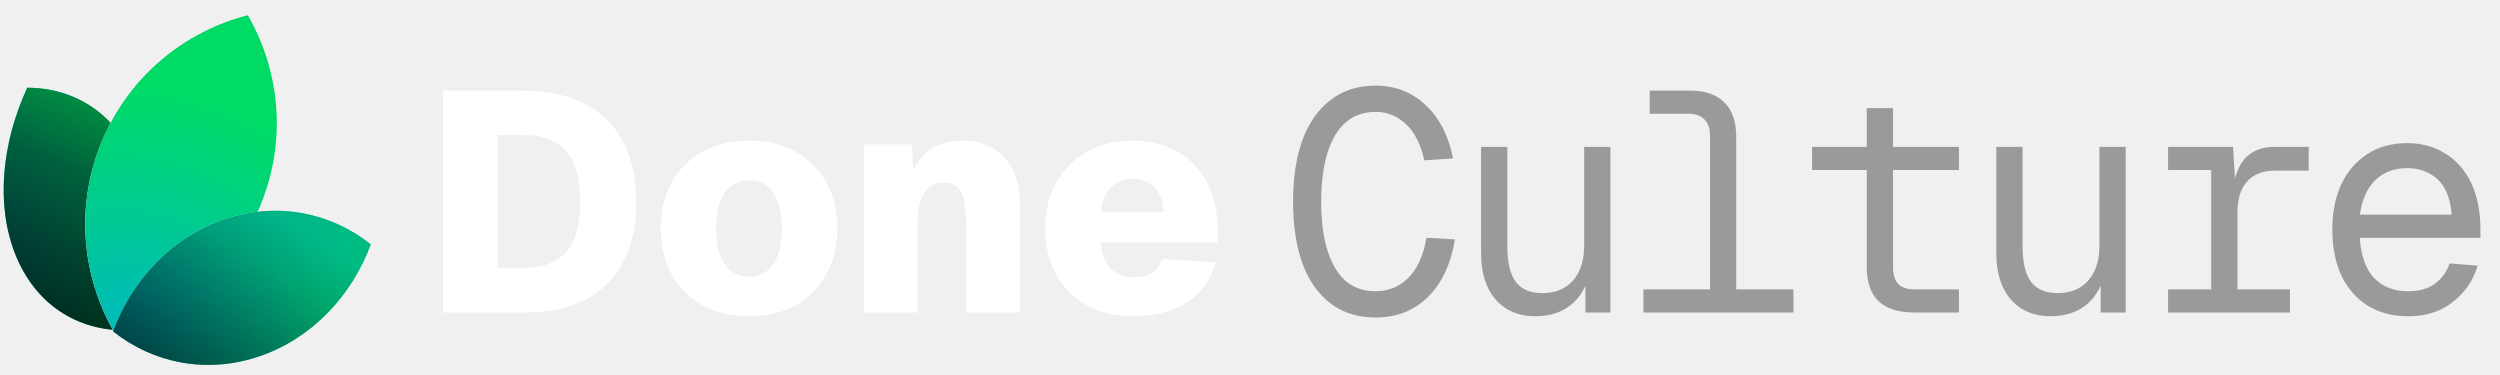
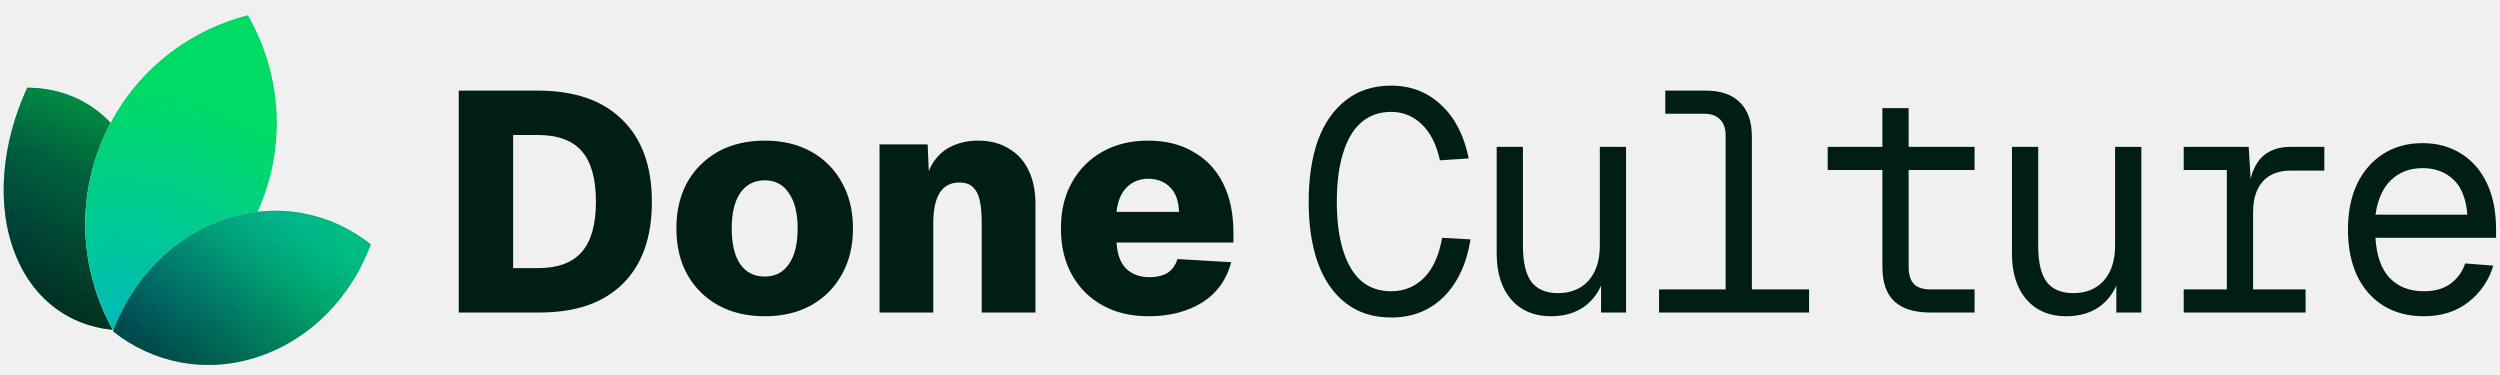
<svg xmlns="http://www.w3.org/2000/svg" width="160" height="24" viewBox="0 0 160 24" fill="none">
-   <g clip-path="url(#clip0_2_2)">
+   <g clip-path="url(#clip0_3_37)">
    <path d="M7.953 21.139C4.896 21.13 2.255 19.458 0.987 16.29C-0.28 13.121 0.109 9.163 1.744 5.615C4.801 5.624 7.442 7.296 8.71 10.465C9.977 13.633 9.588 17.591 7.953 21.139Z" fill="white" />
-     <path d="M7.953 21.139C4.896 21.13 2.255 19.458 0.987 16.29C-0.28 13.121 0.109 9.163 1.744 5.615C4.801 5.624 7.442 7.296 8.71 10.465C9.977 13.633 9.588 17.591 7.953 21.139Z" fill="url(#paint0_radial_2_2)" />
+     <path d="M7.953 21.139C4.896 21.13 2.255 19.458 0.987 16.29C-0.28 13.121 0.109 9.163 1.744 5.615C4.801 5.624 7.442 7.296 8.71 10.465C9.977 13.633 9.588 17.591 7.953 21.139Z" fill="url(#paint0_radial_3_37)" />
    <g style="mix-blend-mode:hard-light">
      <path d="M7.953 21.139C4.896 21.13 2.255 19.458 0.987 16.29C-0.28 13.121 0.109 9.163 1.744 5.615C4.801 5.624 7.442 7.296 8.71 10.465C9.977 13.633 9.588 17.591 7.953 21.139Z" fill="black" fill-opacity="0.5" />
    </g>
-     <path style="mix-blend-mode:hard-light" d="M7.953 21.139C4.896 21.13 2.255 19.458 0.987 16.29C-0.28 13.121 0.109 9.163 1.744 5.615C4.801 5.624 7.442 7.296 8.71 10.465C9.977 13.633 9.588 17.591 7.953 21.139Z" fill="url(#paint1_linear_2_2)" fill-opacity="0.5" />
-     <path d="M7.935 21.111C4.897 21.096 2.274 19.431 1.013 16.279C-0.248 13.124 0.136 9.182 1.762 5.643C4.8 5.659 7.423 7.324 8.684 10.476C9.945 13.63 9.561 17.572 7.935 21.111Z" stroke="url(#paint2_linear_2_2)" stroke-opacity="0.05" stroke-width="0.056" />
+     <path style="mix-blend-mode:hard-light" d="M7.953 21.139C4.896 21.13 2.255 19.458 0.987 16.29C-0.28 13.121 0.109 9.163 1.744 5.615C4.801 5.624 7.442 7.296 8.71 10.465C9.977 13.633 9.588 17.591 7.953 21.139Z" fill="url(#paint1_linear_3_37)" fill-opacity="0.5" />
+     <path d="M7.935 21.111C4.897 21.096 2.274 19.431 1.013 16.279C-0.248 13.124 0.136 9.182 1.762 5.643C4.8 5.659 7.423 7.324 8.684 10.476C9.945 13.63 9.561 17.572 7.935 21.111Z" stroke="url(#paint2_linear_3_37)" stroke-opacity="0.05" stroke-width="0.056" />
    <path d="M7.31 21.257C11.354 20.221 14.884 17.375 16.628 13.236C18.373 9.097 17.945 4.587 15.86 0.976C11.816 2.012 8.287 4.858 6.542 8.998C4.797 13.137 5.225 17.646 7.31 21.257Z" fill="white" />
-     <path d="M7.31 21.257C11.354 20.221 14.884 17.375 16.628 13.236C18.373 9.097 17.945 4.587 15.86 0.976C11.816 2.012 8.287 4.858 6.542 8.998C4.797 13.137 5.225 17.646 7.31 21.257Z" fill="url(#paint3_radial_2_2)" />
-     <path d="M16.602 13.225C14.864 17.349 11.351 20.187 7.324 21.225C5.253 17.624 4.829 13.132 6.568 9.009C8.306 4.885 11.819 2.047 15.846 1.009C17.918 4.61 18.341 9.101 16.602 13.225Z" stroke="url(#paint4_linear_2_2)" stroke-opacity="0.05" stroke-width="0.056" />
+     <path d="M7.31 21.257C11.354 20.221 14.884 17.375 16.628 13.236C18.373 9.097 17.945 4.587 15.86 0.976C11.816 2.012 8.287 4.858 6.542 8.998C4.797 13.137 5.225 17.646 7.31 21.257Z" fill="url(#paint3_radial_3_37)" />
+     <path d="M16.602 13.225C14.864 17.349 11.351 20.187 7.324 21.225C5.253 17.624 4.829 13.132 6.568 9.009C8.306 4.885 11.819 2.047 15.846 1.009C17.918 4.61 18.341 9.101 16.602 13.225Z" stroke="url(#paint4_linear_3_37)" stroke-opacity="0.05" stroke-width="0.056" />
    <path d="M7.234 21.207C9.789 23.237 13.21 23.951 16.577 22.814C19.944 21.677 22.506 18.945 23.73 15.638C21.175 13.608 17.754 12.894 14.387 14.031C11.02 15.168 8.458 17.901 7.234 21.207Z" fill="white" />
-     <path d="M7.234 21.207C9.789 23.237 13.21 23.951 16.577 22.814C19.944 21.677 22.506 18.945 23.73 15.638C21.175 13.608 17.754 12.894 14.387 14.031C11.02 15.168 8.458 17.901 7.234 21.207Z" fill="url(#paint5_radial_2_2)" />
+     <path d="M7.234 21.207C9.789 23.237 13.21 23.951 16.577 22.814C19.944 21.677 22.506 18.945 23.73 15.638C21.175 13.608 17.754 12.894 14.387 14.031C11.02 15.168 8.458 17.901 7.234 21.207Z" fill="url(#paint5_radial_3_37)" />
    <g style="mix-blend-mode:hard-light">
      <path d="M7.234 21.207C9.789 23.237 13.21 23.951 16.577 22.814C19.944 21.677 22.506 18.945 23.73 15.638C21.175 13.608 17.754 12.894 14.387 14.031C11.02 15.168 8.458 17.901 7.234 21.207Z" fill="black" fill-opacity="0.2" />
    </g>
-     <path style="mix-blend-mode:hard-light" d="M7.234 21.207C9.789 23.237 13.21 23.951 16.577 22.814C19.944 21.677 22.506 18.945 23.73 15.638C21.175 13.608 17.754 12.894 14.387 14.031C11.02 15.168 8.458 17.901 7.234 21.207Z" fill="url(#paint6_linear_2_2)" fill-opacity="0.5" />
-     <path d="M16.568 22.787C13.218 23.918 9.814 23.212 7.267 21.198C8.492 17.907 11.044 15.189 14.396 14.058C17.747 12.927 21.15 13.633 23.697 15.648C22.472 18.938 19.92 21.656 16.568 22.787Z" stroke="url(#paint7_linear_2_2)" stroke-opacity="0.05" stroke-width="0.056" />
-     <path d="M28.36 20V5.8H33.42C35.767 5.8 37.567 6.42 38.82 7.66C40.087 8.887 40.72 10.64 40.72 12.92C40.72 15.187 40.1 16.933 38.86 18.16C37.62 19.387 35.847 20 33.54 20H28.36ZM31.84 17.16H33.42C34.7 17.16 35.64 16.813 36.24 16.12C36.84 15.427 37.14 14.353 37.14 12.9C37.14 11.447 36.84 10.373 36.24 9.68C35.64 8.987 34.7 8.64 33.42 8.64H31.84V17.16ZM47.949 20.24C46.816 20.24 45.823 20.007 44.969 19.54C44.129 19.073 43.469 18.42 42.989 17.58C42.523 16.74 42.289 15.753 42.289 14.62C42.289 13.487 42.523 12.5 42.989 11.66C43.469 10.82 44.129 10.167 44.969 9.7C45.823 9.233 46.816 9 47.949 9C49.083 9 50.069 9.233 50.909 9.7C51.749 10.167 52.403 10.82 52.869 11.66C53.349 12.5 53.589 13.487 53.589 14.62C53.589 15.753 53.349 16.74 52.869 17.58C52.403 18.42 51.749 19.073 50.909 19.54C50.069 20.007 49.083 20.24 47.949 20.24ZM47.949 17.7C48.616 17.7 49.129 17.433 49.489 16.9C49.863 16.367 50.049 15.607 50.049 14.62C50.049 13.647 49.863 12.893 49.489 12.36C49.129 11.813 48.616 11.54 47.949 11.54C47.269 11.54 46.743 11.813 46.369 12.36C46.009 12.893 45.829 13.647 45.829 14.62C45.829 15.607 46.009 16.367 46.369 16.9C46.743 17.433 47.269 17.7 47.949 17.7ZM55.29 20V9.24H58.37L58.51 12.54L58.09 12.46C58.184 11.607 58.39 10.927 58.71 10.42C59.044 9.913 59.457 9.553 59.95 9.34C60.444 9.113 60.99 9 61.59 9C62.35 9 63.004 9.167 63.55 9.5C64.11 9.82 64.537 10.287 64.83 10.9C65.124 11.5 65.27 12.227 65.27 13.08V20H61.83V14.26C61.83 13.713 61.79 13.247 61.71 12.86C61.63 12.473 61.484 12.18 61.27 11.98C61.07 11.78 60.777 11.68 60.39 11.68C59.83 11.68 59.41 11.907 59.13 12.36C58.864 12.8 58.73 13.433 58.73 14.26V20H55.29ZM72.499 20.24C71.379 20.24 70.399 20.007 69.559 19.54C68.719 19.073 68.065 18.42 67.599 17.58C67.132 16.74 66.899 15.753 66.899 14.62C66.899 13.487 67.132 12.507 67.599 11.68C68.065 10.84 68.712 10.187 69.539 9.72C70.379 9.24 71.359 9 72.479 9C73.599 9 74.565 9.24 75.379 9.72C76.205 10.187 76.839 10.86 77.279 11.74C77.719 12.62 77.939 13.667 77.939 14.88V15.52H70.459C70.499 16.267 70.705 16.827 71.079 17.2C71.465 17.56 71.959 17.74 72.559 17.74C73.012 17.74 73.392 17.653 73.699 17.48C74.005 17.293 74.225 16.993 74.359 16.58L77.799 16.78C77.505 17.9 76.885 18.76 75.939 19.36C74.992 19.947 73.845 20.24 72.499 20.24ZM70.459 13.56H74.459C74.432 12.853 74.239 12.327 73.879 11.98C73.519 11.62 73.052 11.44 72.479 11.44C71.932 11.44 71.472 11.627 71.099 12C70.739 12.373 70.525 12.893 70.459 13.56Z" fill="white" />
-     <path d="M88.036 20.32C86.903 20.32 85.943 20.02 85.156 19.42C84.369 18.82 83.769 17.967 83.356 16.86C82.956 15.753 82.756 14.44 82.756 12.92C82.756 11.387 82.956 10.067 83.356 8.96C83.769 7.853 84.369 7 85.156 6.4C85.943 5.787 86.903 5.48 88.036 5.48C89.289 5.48 90.356 5.893 91.236 6.72C92.116 7.533 92.703 8.673 92.996 10.14L91.156 10.26C90.929 9.233 90.536 8.46 89.976 7.94C89.429 7.42 88.783 7.16 88.036 7.16C87.276 7.16 86.636 7.387 86.116 7.84C85.609 8.28 85.223 8.933 84.956 9.8C84.689 10.653 84.556 11.693 84.556 12.92C84.556 14.133 84.689 15.167 84.956 16.02C85.223 16.873 85.609 17.527 86.116 17.98C86.636 18.42 87.276 18.64 88.036 18.64C88.863 18.64 89.563 18.353 90.136 17.78C90.709 17.207 91.096 16.353 91.296 15.22L93.116 15.32C92.863 16.88 92.289 18.107 91.396 19C90.503 19.88 89.383 20.32 88.036 20.32ZM98.248 20.24C97.195 20.24 96.355 19.887 95.728 19.18C95.102 18.46 94.788 17.473 94.788 16.22V9.4H96.468V15.76C96.468 16.787 96.648 17.547 97.008 18.04C97.382 18.52 97.948 18.76 98.708 18.76C99.535 18.76 100.188 18.493 100.668 17.96C101.148 17.413 101.388 16.667 101.388 15.72V9.4H103.068V20H101.468V17.38L101.728 17.52C101.515 18.387 101.108 19.06 100.508 19.54C99.908 20.007 99.155 20.24 98.248 20.24ZM109.44 20V8.64C109.44 8.213 109.32 7.88 109.08 7.64C108.84 7.4 108.507 7.28 108.08 7.28H105.58V5.8H108.16C109.134 5.8 109.867 6.053 110.36 6.56C110.867 7.053 111.12 7.787 111.12 8.76V20H109.44ZM105.18 20V18.52H114.78V20H105.18ZM122.533 20C121.506 20 120.739 19.76 120.233 19.28C119.726 18.8 119.473 18.067 119.473 17.08V6.92H121.153V17.08C121.153 17.573 121.266 17.94 121.493 18.18C121.719 18.407 122.066 18.52 122.533 18.52H125.373V20H122.533ZM115.973 10.88V9.4H125.373V10.88H115.973ZM131.225 20.24C130.172 20.24 129.332 19.887 128.705 19.18C128.078 18.46 127.765 17.473 127.765 16.22V9.4H129.445V15.76C129.445 16.787 129.625 17.547 129.985 18.04C130.358 18.52 130.925 18.76 131.685 18.76C132.512 18.76 133.165 18.493 133.645 17.96C134.125 17.413 134.365 16.667 134.365 15.72V9.4H136.045V20H134.445V17.38L134.705 17.52C134.492 18.387 134.085 19.06 133.485 19.54C132.885 20.007 132.132 20.24 131.225 20.24ZM141.517 20V9.4H142.917L143.077 12.08L142.917 12.04C143.05 11.133 143.337 10.467 143.777 10.04C144.23 9.613 144.83 9.4 145.577 9.4H147.757V10.92H145.597C145.077 10.92 144.637 11.027 144.277 11.24C143.93 11.44 143.664 11.74 143.477 12.14C143.29 12.527 143.197 13.013 143.197 13.6V20H141.517ZM138.757 20V18.52H146.557V20H138.757ZM138.757 10.88V9.4H142.437V10.88H138.757ZM154.129 20.24C153.129 20.24 152.263 20.013 151.529 19.56C150.809 19.107 150.249 18.467 149.849 17.64C149.463 16.8 149.269 15.82 149.269 14.7C149.269 13.58 149.463 12.607 149.849 11.78C150.249 10.953 150.803 10.313 151.509 9.86C152.229 9.393 153.076 9.16 154.049 9.16C154.969 9.16 155.783 9.38 156.489 9.82C157.196 10.247 157.749 10.873 158.149 11.7C158.549 12.527 158.749 13.533 158.749 14.72V15.22H151.029C151.096 16.353 151.396 17.207 151.929 17.78C152.476 18.353 153.209 18.64 154.129 18.64C154.823 18.64 155.389 18.48 155.829 18.16C156.283 17.827 156.596 17.393 156.769 16.86L158.569 17C158.289 17.947 157.756 18.727 156.969 19.34C156.196 19.94 155.249 20.24 154.129 20.24ZM151.029 13.74H156.909C156.829 12.713 156.529 11.96 156.009 11.48C155.489 11 154.836 10.76 154.049 10.76C153.236 10.76 152.563 11.013 152.029 11.52C151.509 12.013 151.176 12.753 151.029 13.74Z" fill="#9A9A9A" />
+     <path style="mix-blend-mode:hard-light" d="M7.234 21.207C9.789 23.237 13.21 23.951 16.577 22.814C19.944 21.677 22.506 18.945 23.73 15.638C21.175 13.608 17.754 12.894 14.387 14.031C11.02 15.168 8.458 17.901 7.234 21.207Z" fill="url(#paint6_linear_3_37)" fill-opacity="0.5" />
+     <path d="M16.568 22.787C13.218 23.918 9.814 23.212 7.267 21.198C8.492 17.907 11.044 15.189 14.396 14.058C17.747 12.927 21.15 13.633 23.697 15.648C22.472 18.938 19.92 21.656 16.568 22.787Z" stroke="url(#paint7_linear_3_37)" stroke-opacity="0.05" stroke-width="0.056" />
+     <path d="M29.36 20V5.8H34.42C36.767 5.8 38.567 6.42 39.82 7.66C41.087 8.887 41.72 10.64 41.72 12.92C41.72 15.187 41.1 16.933 39.86 18.16C38.62 19.387 36.847 20 34.54 20H29.36ZM32.84 17.16H34.42C35.7 17.16 36.64 16.813 37.24 16.12C37.84 15.427 38.14 14.353 38.14 12.9C38.14 11.447 37.84 10.373 37.24 9.68C36.64 8.987 35.7 8.64 34.42 8.64H32.84V17.16ZM48.949 20.24C47.816 20.24 46.823 20.007 45.969 19.54C45.129 19.073 44.469 18.42 43.989 17.58C43.523 16.74 43.289 15.753 43.289 14.62C43.289 13.487 43.523 12.5 43.989 11.66C44.469 10.82 45.129 10.167 45.969 9.7C46.823 9.233 47.816 9 48.949 9C50.083 9 51.069 9.233 51.909 9.7C52.749 10.167 53.403 10.82 53.869 11.66C54.349 12.5 54.589 13.487 54.589 14.62C54.589 15.753 54.349 16.74 53.869 17.58C53.403 18.42 52.749 19.073 51.909 19.54C51.069 20.007 50.083 20.24 48.949 20.24ZM48.949 17.7C49.616 17.7 50.129 17.433 50.489 16.9C50.863 16.367 51.049 15.607 51.049 14.62C51.049 13.647 50.863 12.893 50.489 12.36C50.129 11.813 49.616 11.54 48.949 11.54C48.269 11.54 47.743 11.813 47.369 12.36C47.009 12.893 46.829 13.647 46.829 14.62C46.829 15.607 47.009 16.367 47.369 16.9C47.743 17.433 48.269 17.7 48.949 17.7ZM56.29 20V9.24H59.37L59.51 12.54L59.09 12.46C59.184 11.607 59.39 10.927 59.71 10.42C60.044 9.913 60.457 9.553 60.95 9.34C61.444 9.113 61.99 9 62.59 9C63.35 9 64.004 9.167 64.55 9.5C65.11 9.82 65.537 10.287 65.83 10.9C66.124 11.5 66.27 12.227 66.27 13.08V20H62.83V14.26C62.83 13.713 62.79 13.247 62.71 12.86C62.63 12.473 62.484 12.18 62.27 11.98C62.07 11.78 61.777 11.68 61.39 11.68C60.83 11.68 60.41 11.907 60.13 12.36C59.864 12.8 59.73 13.433 59.73 14.26V20H56.29ZM73.499 20.24C72.379 20.24 71.399 20.007 70.559 19.54C69.719 19.073 69.065 18.42 68.599 17.58C68.132 16.74 67.899 15.753 67.899 14.62C67.899 13.487 68.132 12.507 68.599 11.68C69.065 10.84 69.712 10.187 70.539 9.72C71.379 9.24 72.359 9 73.479 9C74.599 9 75.565 9.24 76.379 9.72C77.205 10.187 77.839 10.86 78.279 11.74C78.719 12.62 78.939 13.667 78.939 14.88V15.52H71.459C71.499 16.267 71.705 16.827 72.079 17.2C72.465 17.56 72.959 17.74 73.559 17.74C74.012 17.74 74.392 17.653 74.699 17.48C75.005 17.293 75.225 16.993 75.359 16.58L78.799 16.78C78.505 17.9 77.885 18.76 76.939 19.36C75.992 19.947 74.845 20.24 73.499 20.24ZM71.459 13.56H75.459C75.432 12.853 75.239 12.327 74.879 11.98C74.519 11.62 74.052 11.44 73.479 11.44C72.932 11.44 72.472 11.627 72.099 12C71.739 12.373 71.525 12.893 71.459 13.56Z" fill="#001E13" />
+     <path d="M89.036 20.32C87.903 20.32 86.943 20.02 86.156 19.42C85.369 18.82 84.769 17.967 84.356 16.86C83.956 15.753 83.756 14.44 83.756 12.92C83.756 11.387 83.956 10.067 84.356 8.96C84.769 7.853 85.369 7 86.156 6.4C86.943 5.787 87.903 5.48 89.036 5.48C90.289 5.48 91.356 5.893 92.236 6.72C93.116 7.533 93.703 8.673 93.996 10.14L92.156 10.26C91.929 9.233 91.536 8.46 90.976 7.94C90.429 7.42 89.783 7.16 89.036 7.16C88.276 7.16 87.636 7.387 87.116 7.84C86.609 8.28 86.223 8.933 85.956 9.8C85.689 10.653 85.556 11.693 85.556 12.92C85.556 14.133 85.689 15.167 85.956 16.02C86.223 16.873 86.609 17.527 87.116 17.98C87.636 18.42 88.276 18.64 89.036 18.64C89.863 18.64 90.563 18.353 91.136 17.78C91.709 17.207 92.096 16.353 92.296 15.22L94.116 15.32C93.863 16.88 93.289 18.107 92.396 19C91.503 19.88 90.383 20.32 89.036 20.32ZM99.248 20.24C98.195 20.24 97.355 19.887 96.728 19.18C96.102 18.46 95.788 17.473 95.788 16.22V9.4H97.468V15.76C97.468 16.787 97.648 17.547 98.008 18.04C98.382 18.52 98.948 18.76 99.708 18.76C100.535 18.76 101.188 18.493 101.668 17.96C102.148 17.413 102.388 16.667 102.388 15.72V9.4H104.068V20H102.468V17.38L102.728 17.52C102.515 18.387 102.108 19.06 101.508 19.54C100.908 20.007 100.155 20.24 99.248 20.24ZM110.44 20V8.64C110.44 8.213 110.32 7.88 110.08 7.64C109.84 7.4 109.507 7.28 109.08 7.28H106.58V5.8H109.16C110.134 5.8 110.867 6.053 111.36 6.56C111.867 7.053 112.12 7.787 112.12 8.76V20H110.44ZM106.18 20V18.52H115.78V20H106.18ZM123.533 20C122.506 20 121.739 19.76 121.233 19.28C120.726 18.8 120.473 18.067 120.473 17.08V6.92H122.153V17.08C122.153 17.573 122.266 17.94 122.493 18.18C122.719 18.407 123.066 18.52 123.533 18.52H126.373V20H123.533ZM116.973 10.88V9.4H126.373V10.88H116.973ZM132.225 20.24C131.172 20.24 130.332 19.887 129.705 19.18C129.078 18.46 128.765 17.473 128.765 16.22V9.4H130.445V15.76C130.445 16.787 130.625 17.547 130.985 18.04C131.358 18.52 131.925 18.76 132.685 18.76C133.512 18.76 134.165 18.493 134.645 17.96C135.125 17.413 135.365 16.667 135.365 15.72V9.4H137.045V20H135.445V17.38L135.705 17.52C135.492 18.387 135.085 19.06 134.485 19.54C133.885 20.007 133.132 20.24 132.225 20.24ZM142.517 20V9.4H143.917L144.077 12.08L143.917 12.04C144.05 11.133 144.337 10.467 144.777 10.04C145.23 9.613 145.83 9.4 146.577 9.4H148.757V10.92H146.597C146.077 10.92 145.637 11.027 145.277 11.24C144.93 11.44 144.664 11.74 144.477 12.14C144.29 12.527 144.197 13.013 144.197 13.6V20H142.517ZM139.757 20V18.52H147.557V20H139.757ZM139.757 10.88V9.4H143.437V10.88H139.757ZM155.129 20.24C154.129 20.24 153.263 20.013 152.529 19.56C151.809 19.107 151.249 18.467 150.849 17.64C150.463 16.8 150.269 15.82 150.269 14.7C150.269 13.58 150.463 12.607 150.849 11.78C151.249 10.953 151.803 10.313 152.509 9.86C153.229 9.393 154.076 9.16 155.049 9.16C155.969 9.16 156.783 9.38 157.489 9.82C158.196 10.247 158.749 10.873 159.149 11.7C159.549 12.527 159.749 13.533 159.749 14.72V15.22H152.029C152.096 16.353 152.396 17.207 152.929 17.78C153.476 18.353 154.209 18.64 155.129 18.64C155.823 18.64 156.389 18.48 156.829 18.16C157.283 17.827 157.596 17.393 157.769 16.86L159.569 17C159.289 17.947 158.756 18.727 157.969 19.34C157.196 19.94 156.249 20.24 155.129 20.24ZM152.029 13.74H157.909C157.829 12.713 157.529 11.96 157.009 11.48C156.489 11 155.836 10.76 155.049 10.76C154.236 10.76 153.563 11.013 153.029 11.52C152.509 12.013 152.176 12.753 152.029 13.74Z" fill="#001E13" />
  </g>
  <defs>
-     <radialGradient id="paint0_radial_2_2" cx="0" cy="0" r="1" gradientUnits="userSpaceOnUse" gradientTransform="translate(-3.00504 15.023) rotate(-10.029) scale(17.9572 17.784)">
+     <radialGradient id="paint0_radial_3_37" cx="0" cy="0" r="1" gradientUnits="userSpaceOnUse" gradientTransform="translate(-3.00504 15.023) rotate(-10.029) scale(17.9572 17.784)">
      <stop stop-color="#00B0BB" />
      <stop offset="1" stop-color="#00DB65" />
    </radialGradient>
-     <linearGradient id="paint1_linear_2_2" x1="7.39" y1="4.813" x2="1.63" y2="18.689" gradientUnits="userSpaceOnUse">
+     <linearGradient id="paint1_linear_3_37" x1="7.39" y1="4.813" x2="1.63" y2="18.689" gradientUnits="userSpaceOnUse">
      <stop stop-color="#18E299" />
      <stop offset="1" />
    </linearGradient>
-     <linearGradient id="paint2_linear_2_2" x1="7.948" y1="8.016" x2="1.761" y2="18.746" gradientUnits="userSpaceOnUse">
+     <linearGradient id="paint2_linear_3_37" x1="7.948" y1="8.016" x2="1.761" y2="18.746" gradientUnits="userSpaceOnUse">
      <stop />
      <stop offset="1" stop-opacity="0" />
    </linearGradient>
-     <radialGradient id="paint3_radial_2_2" cx="0" cy="0" r="1" gradientUnits="userSpaceOnUse" gradientTransform="translate(8.11404 20.8822) rotate(-75.7542) scale(21.6246 23.7772)">
+     <radialGradient id="paint3_radial_3_37" cx="0" cy="0" r="1" gradientUnits="userSpaceOnUse" gradientTransform="translate(8.11404 20.8822) rotate(-75.7542) scale(21.6246 23.7772)">
      <stop stop-color="#00BBBB" />
      <stop offset="0.713" stop-color="#00DB65" />
    </radialGradient>
-     <linearGradient id="paint4_linear_2_2" x1="7.602" y1="5.871" x2="15.556" y2="16.372" gradientUnits="userSpaceOnUse">
+     <linearGradient id="paint4_linear_3_37" x1="7.602" y1="5.871" x2="15.556" y2="16.372" gradientUnits="userSpaceOnUse">
      <stop />
      <stop offset="1" stop-opacity="0" />
    </linearGradient>
-     <radialGradient id="paint5_radial_2_2" cx="0" cy="0" r="1" gradientUnits="userSpaceOnUse" gradientTransform="translate(7.84536 21.5181) rotate(-20.3525) scale(18.5603 17.32)">
+     <radialGradient id="paint5_radial_3_37" cx="0" cy="0" r="1" gradientUnits="userSpaceOnUse" gradientTransform="translate(7.84536 21.5181) rotate(-20.3525) scale(18.5603 17.32)">
      <stop stop-color="#00B0BB" />
      <stop offset="1" stop-color="#00DB65" />
    </radialGradient>
-     <linearGradient id="paint6_linear_2_2" x1="16.808" y1="13.007" x2="10.041" y2="22.994" gradientUnits="userSpaceOnUse">
+     <linearGradient id="paint6_linear_3_37" x1="16.808" y1="13.007" x2="10.041" y2="22.994" gradientUnits="userSpaceOnUse">
      <stop stop-color="#00B1BC" />
      <stop offset="1" />
    </linearGradient>
-     <linearGradient id="paint7_linear_2_2" x1="16.808" y1="13.007" x2="14.169" y2="23.841" gradientUnits="userSpaceOnUse">
+     <linearGradient id="paint7_linear_3_37" x1="16.808" y1="13.007" x2="14.169" y2="23.841" gradientUnits="userSpaceOnUse">
      <stop />
      <stop offset="1" stop-opacity="0" />
    </linearGradient>
-     <clipPath id="clip0_2_2">
+     <clipPath id="clip0_3_37">
      <rect width="160" height="24" fill="white" />
    </clipPath>
  </defs>
</svg>
